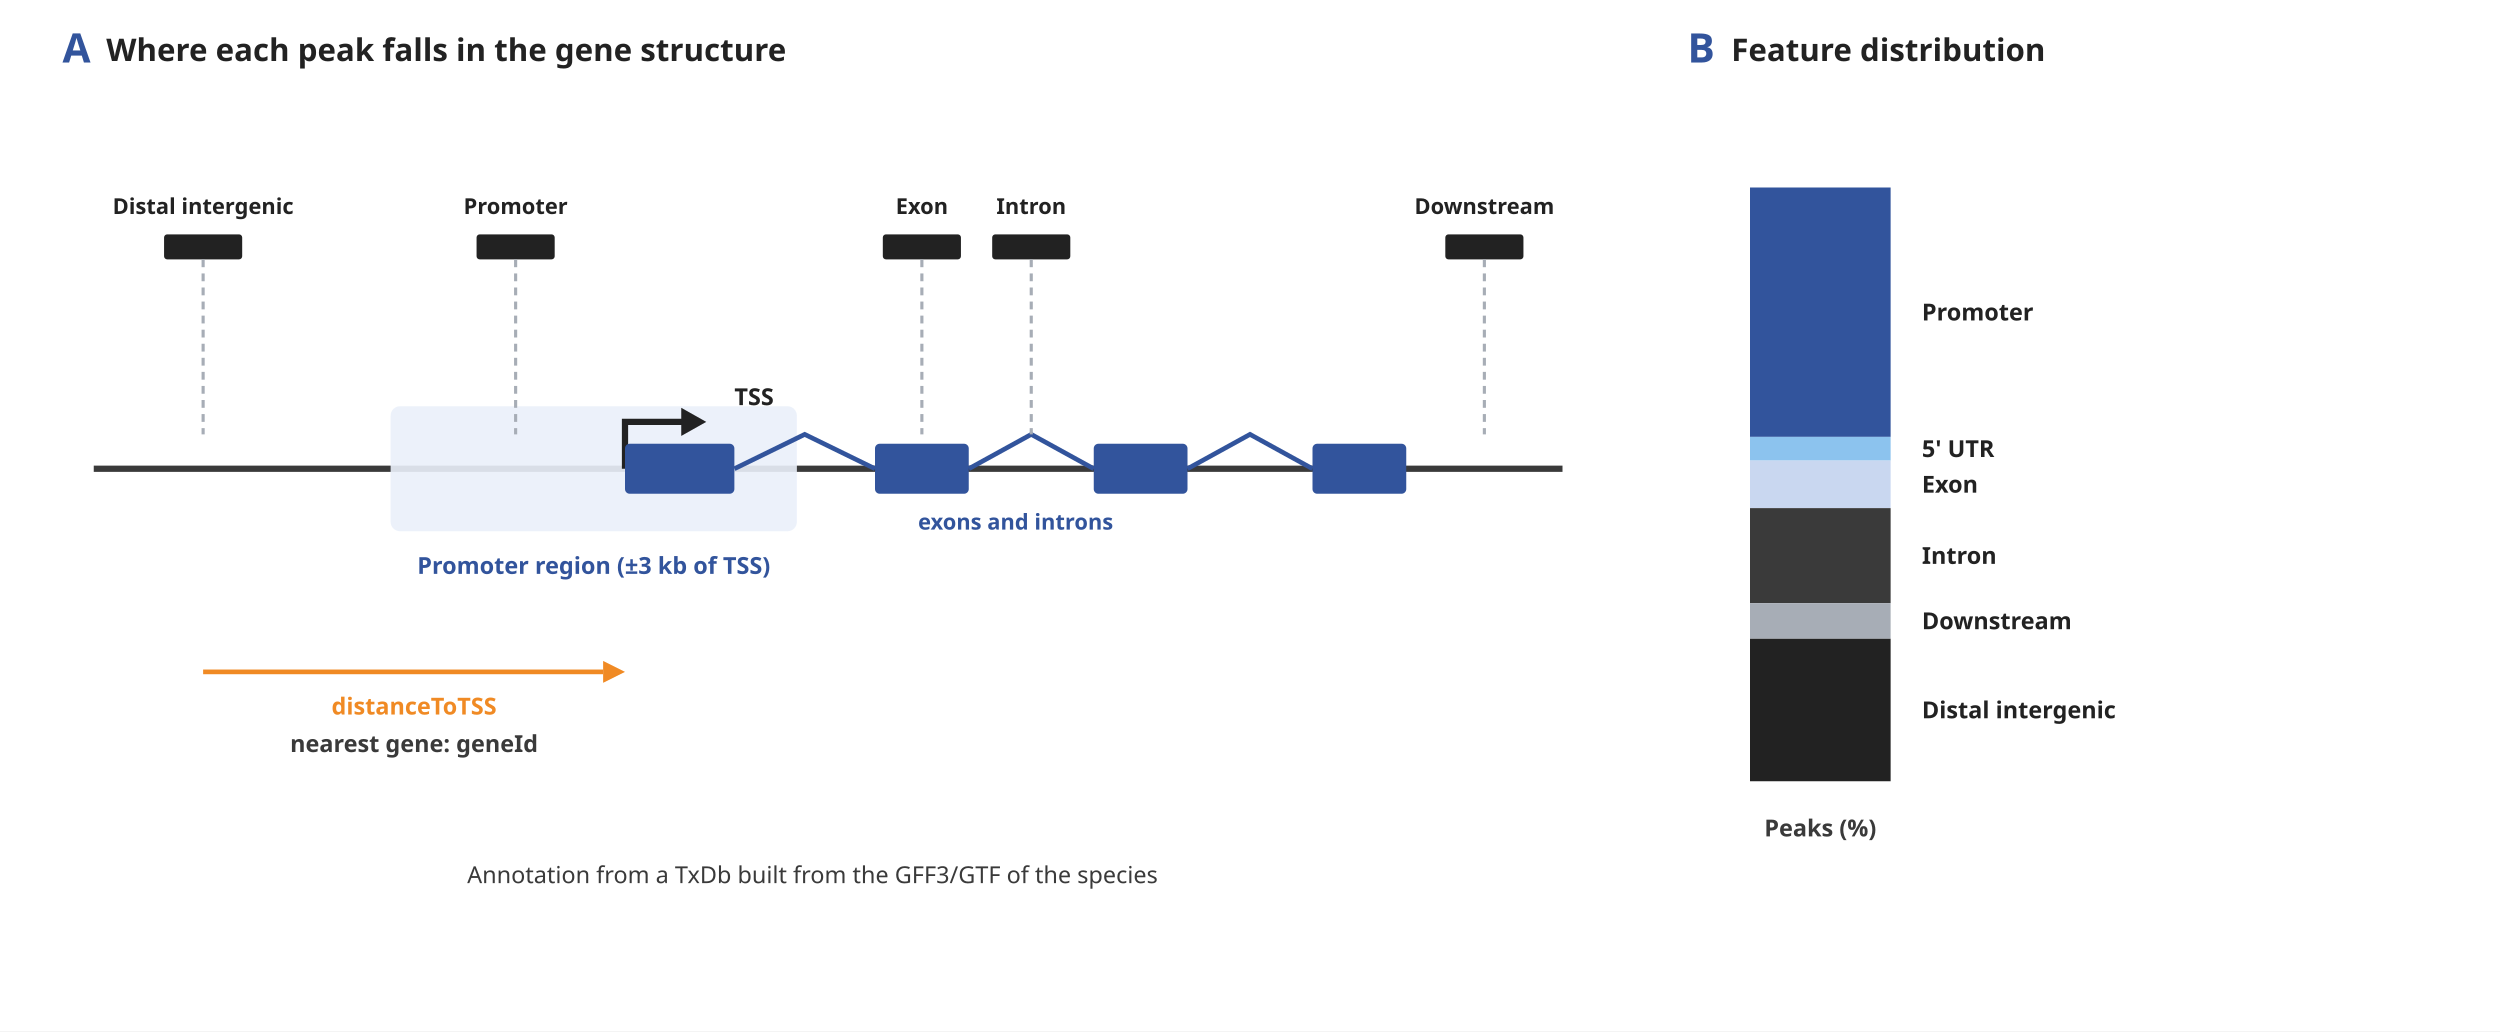
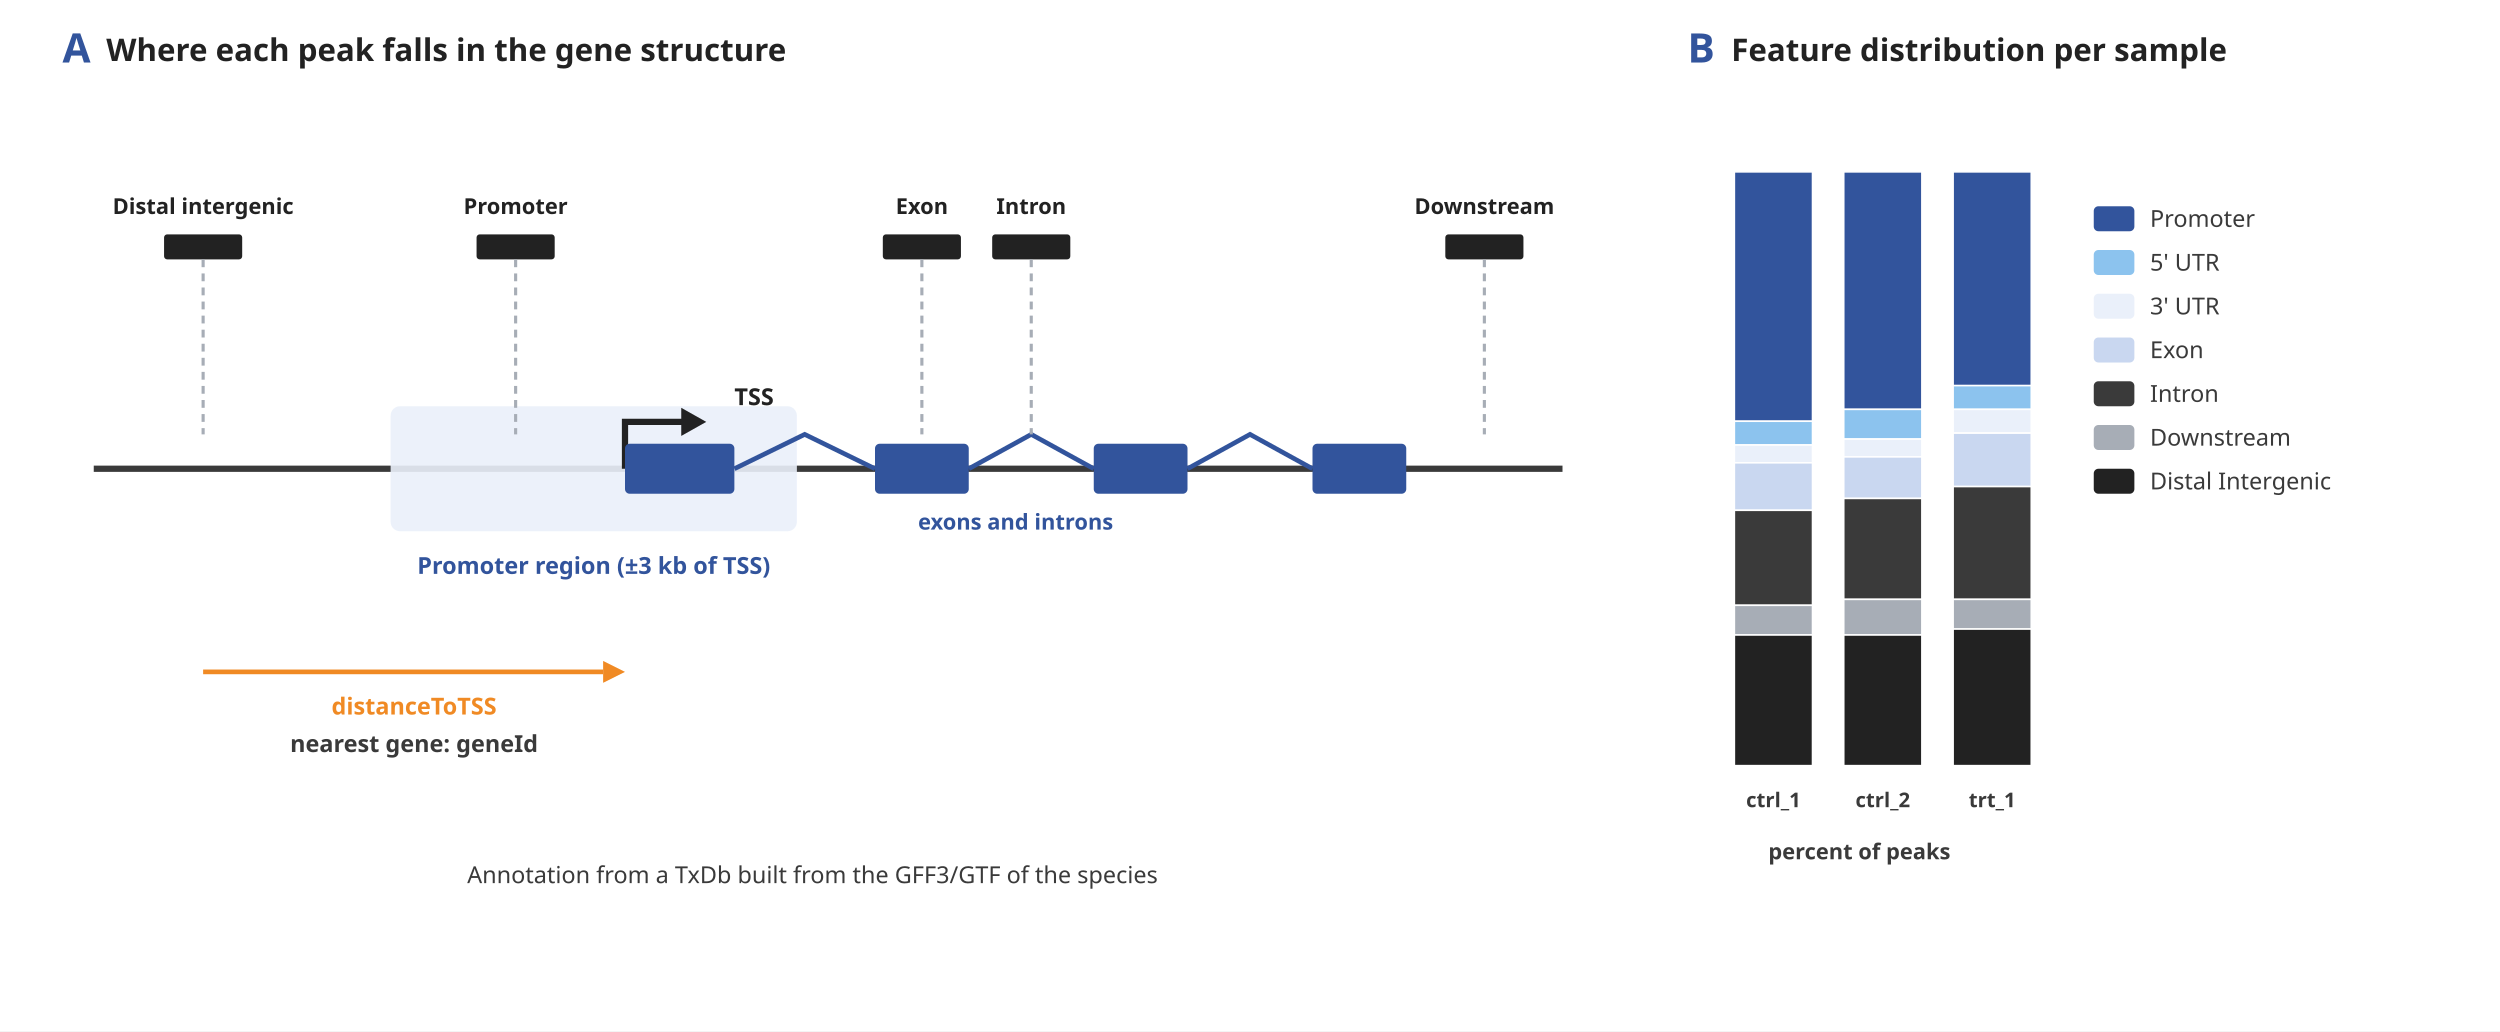
<svg xmlns="http://www.w3.org/2000/svg" width="1600" height="660" viewBox="0 0 1600 660">
  <rect width="1600" height="660" fill="#FFFFFF" />
  <text x="40" y="40" font-family="Pretendard, sans-serif" font-size="26" font-weight="800" fill="#32549C">A</text>
  <text x="68.0" y="32.0" font-family="Pretendard, sans-serif" font-size="20" font-weight="700" fill="#222222" text-anchor="start" dominant-baseline="middle">Where each peak falls in the gene structure</text>
  <line x1="60.0" y1="300.0" x2="1000.0" y2="300.0" stroke="#3A3A3A" stroke-width="4" />
  <rect x="250.0" y="260.0" width="260.0" height="80.0" rx="6" fill="#EAF0FA" opacity="0.9" />
  <text x="380.0" y="362.0" font-family="Pretendard, sans-serif" font-size="15" font-weight="700" fill="#32549C" text-anchor="middle" dominant-baseline="middle">Promoter region (±3 kb of TSS)</text>
  <path d="M400,300 V270 H440" fill="none" stroke="#222222" stroke-width="4" />
  <path d="M436,261 L452,270 L436,279 Z" fill="#222222" />
  <text x="470.0" y="254.0" font-family="Pretendard, sans-serif" font-size="15" font-weight="700" fill="#222222" text-anchor="start" dominant-baseline="middle">TSS</text>
  <rect x="400.0" y="284.0" width="70.0" height="32.0" rx="3" fill="#32549C" opacity="1" />
  <path d="M470,300 L515.0,278 L560,300" fill="none" stroke="#32549C" stroke-width="3" />
  <rect x="560.0" y="284.0" width="60.0" height="32.0" rx="3" fill="#32549C" opacity="1" />
  <path d="M620,300 L660.0,278 L700,300" fill="none" stroke="#32549C" stroke-width="3" />
  <rect x="700.0" y="284.0" width="60.0" height="32.0" rx="3" fill="#32549C" opacity="1" />
  <path d="M760,300 L800.0,278 L840,300" fill="none" stroke="#32549C" stroke-width="3" />
  <rect x="840.0" y="284.0" width="60.0" height="32.0" rx="3" fill="#32549C" opacity="1" />
  <text x="650.0" y="334.0" font-family="Pretendard, sans-serif" font-size="14" font-weight="600" fill="#32549C" text-anchor="middle" dominant-baseline="middle">exons and introns</text>
  <rect x="305.0" y="150.0" width="50.0" height="16.0" rx="2" fill="#222222" opacity="1" />
  <line x1="330.0" y1="166.0" x2="330.0" y2="278.0" stroke="#A7ADB6" stroke-width="2" stroke-dasharray="5,4" />
  <text x="330.0" y="132.0" font-family="Pretendard, sans-serif" font-size="14" font-weight="700" fill="#222222" text-anchor="middle" dominant-baseline="middle">Promoter</text>
  <rect x="565.0" y="150.0" width="50.0" height="16.0" rx="2" fill="#222222" opacity="1" />
  <line x1="590.0" y1="166.0" x2="590.0" y2="278.0" stroke="#A7ADB6" stroke-width="2" stroke-dasharray="5,4" />
  <text x="590.0" y="132.0" font-family="Pretendard, sans-serif" font-size="14" font-weight="700" fill="#222222" text-anchor="middle" dominant-baseline="middle">Exon</text>
  <rect x="635.0" y="150.0" width="50.0" height="16.0" rx="2" fill="#222222" opacity="1" />
  <line x1="660.0" y1="166.0" x2="660.0" y2="278.0" stroke="#A7ADB6" stroke-width="2" stroke-dasharray="5,4" />
  <text x="660.0" y="132.0" font-family="Pretendard, sans-serif" font-size="14" font-weight="700" fill="#222222" text-anchor="middle" dominant-baseline="middle">Intron</text>
  <rect x="925.0" y="150.0" width="50.0" height="16.0" rx="2" fill="#222222" opacity="1" />
  <line x1="950.0" y1="166.0" x2="950.0" y2="278.0" stroke="#A7ADB6" stroke-width="2" stroke-dasharray="5,4" />
  <text x="950.0" y="132.0" font-family="Pretendard, sans-serif" font-size="14" font-weight="700" fill="#222222" text-anchor="middle" dominant-baseline="middle">Downstream</text>
  <rect x="105.0" y="150.0" width="50.0" height="16.0" rx="2" fill="#222222" opacity="1" />
  <line x1="130.0" y1="166.0" x2="130.0" y2="278.0" stroke="#A7ADB6" stroke-width="2" stroke-dasharray="5,4" />
  <text x="130.0" y="132.0" font-family="Pretendard, sans-serif" font-size="14" font-weight="700" fill="#222222" text-anchor="middle" dominant-baseline="middle">Distal intergenic</text>
  <line x1="130.0" y1="430.0" x2="386.0" y2="430.0" stroke="#F08A24" stroke-width="3" />
  <path d="M400.0,430.0 L386.0,423.0 L386.0,437.0 Z" fill="#F08A24" />
  <text x="265.0" y="452.0" font-family="Pretendard, sans-serif" font-size="15" font-weight="700" fill="#F08A24" text-anchor="middle" dominant-baseline="middle">distanceToTSS</text>
  <text x="265.0" y="476.0" font-family="Pretendard, sans-serif" font-size="15" font-weight="600" fill="#3A3A3A" text-anchor="middle" dominant-baseline="middle">nearest gene: geneId</text>
  <text x="520.0" y="560.0" font-family="Pretendard, sans-serif" font-size="15" font-weight="500" fill="#3A3A3A" text-anchor="middle" dominant-baseline="middle">Annotation from a TxDb built from the GFF3/GTF of the species</text>
  <text x="1080" y="40" font-family="Pretendard, sans-serif" font-size="26" font-weight="800" fill="#32549C">B</text>
-   <text x="1108.0" y="32.0" font-family="Pretendard, sans-serif" font-size="20" font-weight="700" fill="#222222" text-anchor="start" dominant-baseline="middle">Feature distribution</text>
-   <rect x="1120.0" y="120.0" width="90.0" height="159.6" rx="0" fill="#32549C" opacity="1" />
-   <text x="1230.0" y="199.8" font-family="Pretendard, sans-serif" font-size="15" font-weight="600" fill="#222222" text-anchor="start" dominant-baseline="middle">Promoter</text>
-   <rect x="1120.0" y="279.6" width="90.0" height="15.2" rx="0" fill="#8CC3EE" opacity="1" />
-   <text x="1230.0" y="287.2" font-family="Pretendard, sans-serif" font-size="15" font-weight="600" fill="#222222" text-anchor="start" dominant-baseline="middle">5' UTR</text>
-   <rect x="1120.0" y="294.8" width="90.0" height="30.4" rx="0" fill="#C9D7F0" opacity="1" />
-   <text x="1230.0" y="310.0" font-family="Pretendard, sans-serif" font-size="15" font-weight="600" fill="#222222" text-anchor="start" dominant-baseline="middle">Exon</text>
-   <rect x="1120.0" y="325.2" width="90.0" height="60.8" rx="0" fill="#3A3A3A" opacity="1" />
-   <text x="1230.0" y="355.6" font-family="Pretendard, sans-serif" font-size="15" font-weight="600" fill="#222222" text-anchor="start" dominant-baseline="middle">Intron</text>
-   <rect x="1120.0" y="386.0" width="90.0" height="22.8" rx="0" fill="#A7ADB6" opacity="1" />
-   <text x="1230.0" y="397.4" font-family="Pretendard, sans-serif" font-size="15" font-weight="600" fill="#222222" text-anchor="start" dominant-baseline="middle">Downstream</text>
-   <rect x="1120.0" y="408.8" width="90.0" height="91.2" rx="0" fill="#222222" opacity="1" />
-   <text x="1230.0" y="454.4" font-family="Pretendard, sans-serif" font-size="15" font-weight="600" fill="#222222" text-anchor="start" dominant-baseline="middle">Distal intergenic</text>
-   <text x="1165.0" y="530.0" font-family="Pretendard, sans-serif" font-size="15" font-weight="700" fill="#3A3A3A" text-anchor="middle" dominant-baseline="middle">Peaks (%)</text>
+   <text x="1108.0" y="32.0" font-family="Pretendard, sans-serif" font-size="20" font-weight="700" fill="#222222" text-anchor="start" dominant-baseline="middle">Feature distribution per sample</text>
+   <rect x="1110.0" y="110.0" width="50.0" height="159.6" rx="0" fill="#32549C" stroke="#fff" stroke-width="1" opacity="1" />
+   <rect x="1110.0" y="269.6" width="50.0" height="15.2" rx="0" fill="#8CC3EE" stroke="#fff" stroke-width="1" opacity="1" />
+   <rect x="1110.0" y="284.8" width="50.0" height="11.4" rx="0" fill="#EAF0FA" stroke="#fff" stroke-width="1" opacity="1" />
+   <rect x="1110.0" y="296.2" width="50.0" height="30.4" rx="0" fill="#C9D7F0" stroke="#fff" stroke-width="1" opacity="1" />
+   <rect x="1110.0" y="326.6" width="50.0" height="60.8" rx="0" fill="#3A3A3A" stroke="#fff" stroke-width="1" opacity="1" />
+   <rect x="1110.0" y="387.4" width="50.0" height="19.0" rx="0" fill="#A7ADB6" stroke="#fff" stroke-width="1" opacity="1" />
+   <rect x="1110.0" y="406.4" width="50.0" height="83.6" rx="0" fill="#222222" stroke="#fff" stroke-width="1" opacity="1" />
+   <text x="1135.0" y="512.0" font-family="Pretendard, sans-serif" font-size="13" font-weight="600" fill="#3A3A3A" text-anchor="middle" dominant-baseline="middle">ctrl_1</text>
+   <rect x="1180.0" y="110.0" width="50.0" height="152.0" rx="0" fill="#32549C" stroke="#fff" stroke-width="1" opacity="1" />
+   <rect x="1180.0" y="262.0" width="50.0" height="19.0" rx="0" fill="#8CC3EE" stroke="#fff" stroke-width="1" opacity="1" />
+   <rect x="1180.0" y="281.0" width="50.0" height="11.4" rx="0" fill="#EAF0FA" stroke="#fff" stroke-width="1" opacity="1" />
+   <rect x="1180.0" y="292.4" width="50.0" height="26.6" rx="0" fill="#C9D7F0" stroke="#fff" stroke-width="1" opacity="1" />
+   <rect x="1180.0" y="319.0" width="50.0" height="64.6" rx="0" fill="#3A3A3A" stroke="#fff" stroke-width="1" opacity="1" />
+   <rect x="1180.0" y="383.6" width="50.0" height="22.8" rx="0" fill="#A7ADB6" stroke="#fff" stroke-width="1" opacity="1" />
+   <rect x="1180.0" y="406.4" width="50.0" height="83.6" rx="0" fill="#222222" stroke="#fff" stroke-width="1" opacity="1" />
+   <text x="1205.0" y="512.0" font-family="Pretendard, sans-serif" font-size="13" font-weight="600" fill="#3A3A3A" text-anchor="middle" dominant-baseline="middle">ctrl_2</text>
+   <rect x="1250.0" y="110.0" width="50.0" height="136.8" rx="0" fill="#32549C" stroke="#fff" stroke-width="1" opacity="1" />
+   <rect x="1250.0" y="246.8" width="50.0" height="15.2" rx="0" fill="#8CC3EE" stroke="#fff" stroke-width="1" opacity="1" />
+   <rect x="1250.0" y="262.0" width="50.0" height="15.2" rx="0" fill="#EAF0FA" stroke="#fff" stroke-width="1" opacity="1" />
+   <rect x="1250.0" y="277.2" width="50.0" height="34.2" rx="0" fill="#C9D7F0" stroke="#fff" stroke-width="1" opacity="1" />
+   <rect x="1250.0" y="311.4" width="50.0" height="72.2" rx="0" fill="#3A3A3A" stroke="#fff" stroke-width="1" opacity="1" />
+   <rect x="1250.0" y="383.6" width="50.0" height="19.0" rx="0" fill="#A7ADB6" stroke="#fff" stroke-width="1" opacity="1" />
+   <rect x="1250.0" y="402.6" width="50.0" height="87.4" rx="0" fill="#222222" stroke="#fff" stroke-width="1" opacity="1" />
+   <text x="1275.0" y="512.0" font-family="Pretendard, sans-serif" font-size="13" font-weight="600" fill="#3A3A3A" text-anchor="middle" dominant-baseline="middle">trt_1</text>
+   <text x="1190.0" y="545.0" font-family="Pretendard, sans-serif" font-size="14" font-weight="600" fill="#3A3A3A" text-anchor="middle" dominant-baseline="middle">percent of peaks</text>
+   <rect x="1340.0" y="132.0" width="26.0" height="16.0" rx="3" fill="#32549C" opacity="1" />
+   <text x="1376.0" y="140.0" font-family="Pretendard, sans-serif" font-size="15" font-weight="500" fill="#3A3A3A" text-anchor="start" dominant-baseline="middle">Promoter</text>
+   <rect x="1340.0" y="160.0" width="26.0" height="16.0" rx="3" fill="#8CC3EE" opacity="1" />
+   <text x="1376.0" y="168.0" font-family="Pretendard, sans-serif" font-size="15" font-weight="500" fill="#3A3A3A" text-anchor="start" dominant-baseline="middle">5' UTR</text>
+   <rect x="1340.0" y="188.0" width="26.0" height="16.0" rx="3" fill="#EAF0FA" opacity="1" />
+   <text x="1376.0" y="196.0" font-family="Pretendard, sans-serif" font-size="15" font-weight="500" fill="#3A3A3A" text-anchor="start" dominant-baseline="middle">3' UTR</text>
+   <rect x="1340.0" y="216.0" width="26.0" height="16.0" rx="3" fill="#C9D7F0" opacity="1" />
+   <text x="1376.0" y="224.0" font-family="Pretendard, sans-serif" font-size="15" font-weight="500" fill="#3A3A3A" text-anchor="start" dominant-baseline="middle">Exon</text>
+   <rect x="1340.0" y="244.0" width="26.0" height="16.0" rx="3" fill="#3A3A3A" opacity="1" />
+   <text x="1376.0" y="252.0" font-family="Pretendard, sans-serif" font-size="15" font-weight="500" fill="#3A3A3A" text-anchor="start" dominant-baseline="middle">Intron</text>
+   <rect x="1340.0" y="272.0" width="26.0" height="16.0" rx="3" fill="#A7ADB6" opacity="1" />
+   <text x="1376.0" y="280.0" font-family="Pretendard, sans-serif" font-size="15" font-weight="500" fill="#3A3A3A" text-anchor="start" dominant-baseline="middle">Downstream</text>
+   <rect x="1340.0" y="300.0" width="26.0" height="16.0" rx="3" fill="#222222" opacity="1" />
+   <text x="1376.0" y="308.0" font-family="Pretendard, sans-serif" font-size="15" font-weight="500" fill="#3A3A3A" text-anchor="start" dominant-baseline="middle">Distal Intergenic</text>
</svg>
